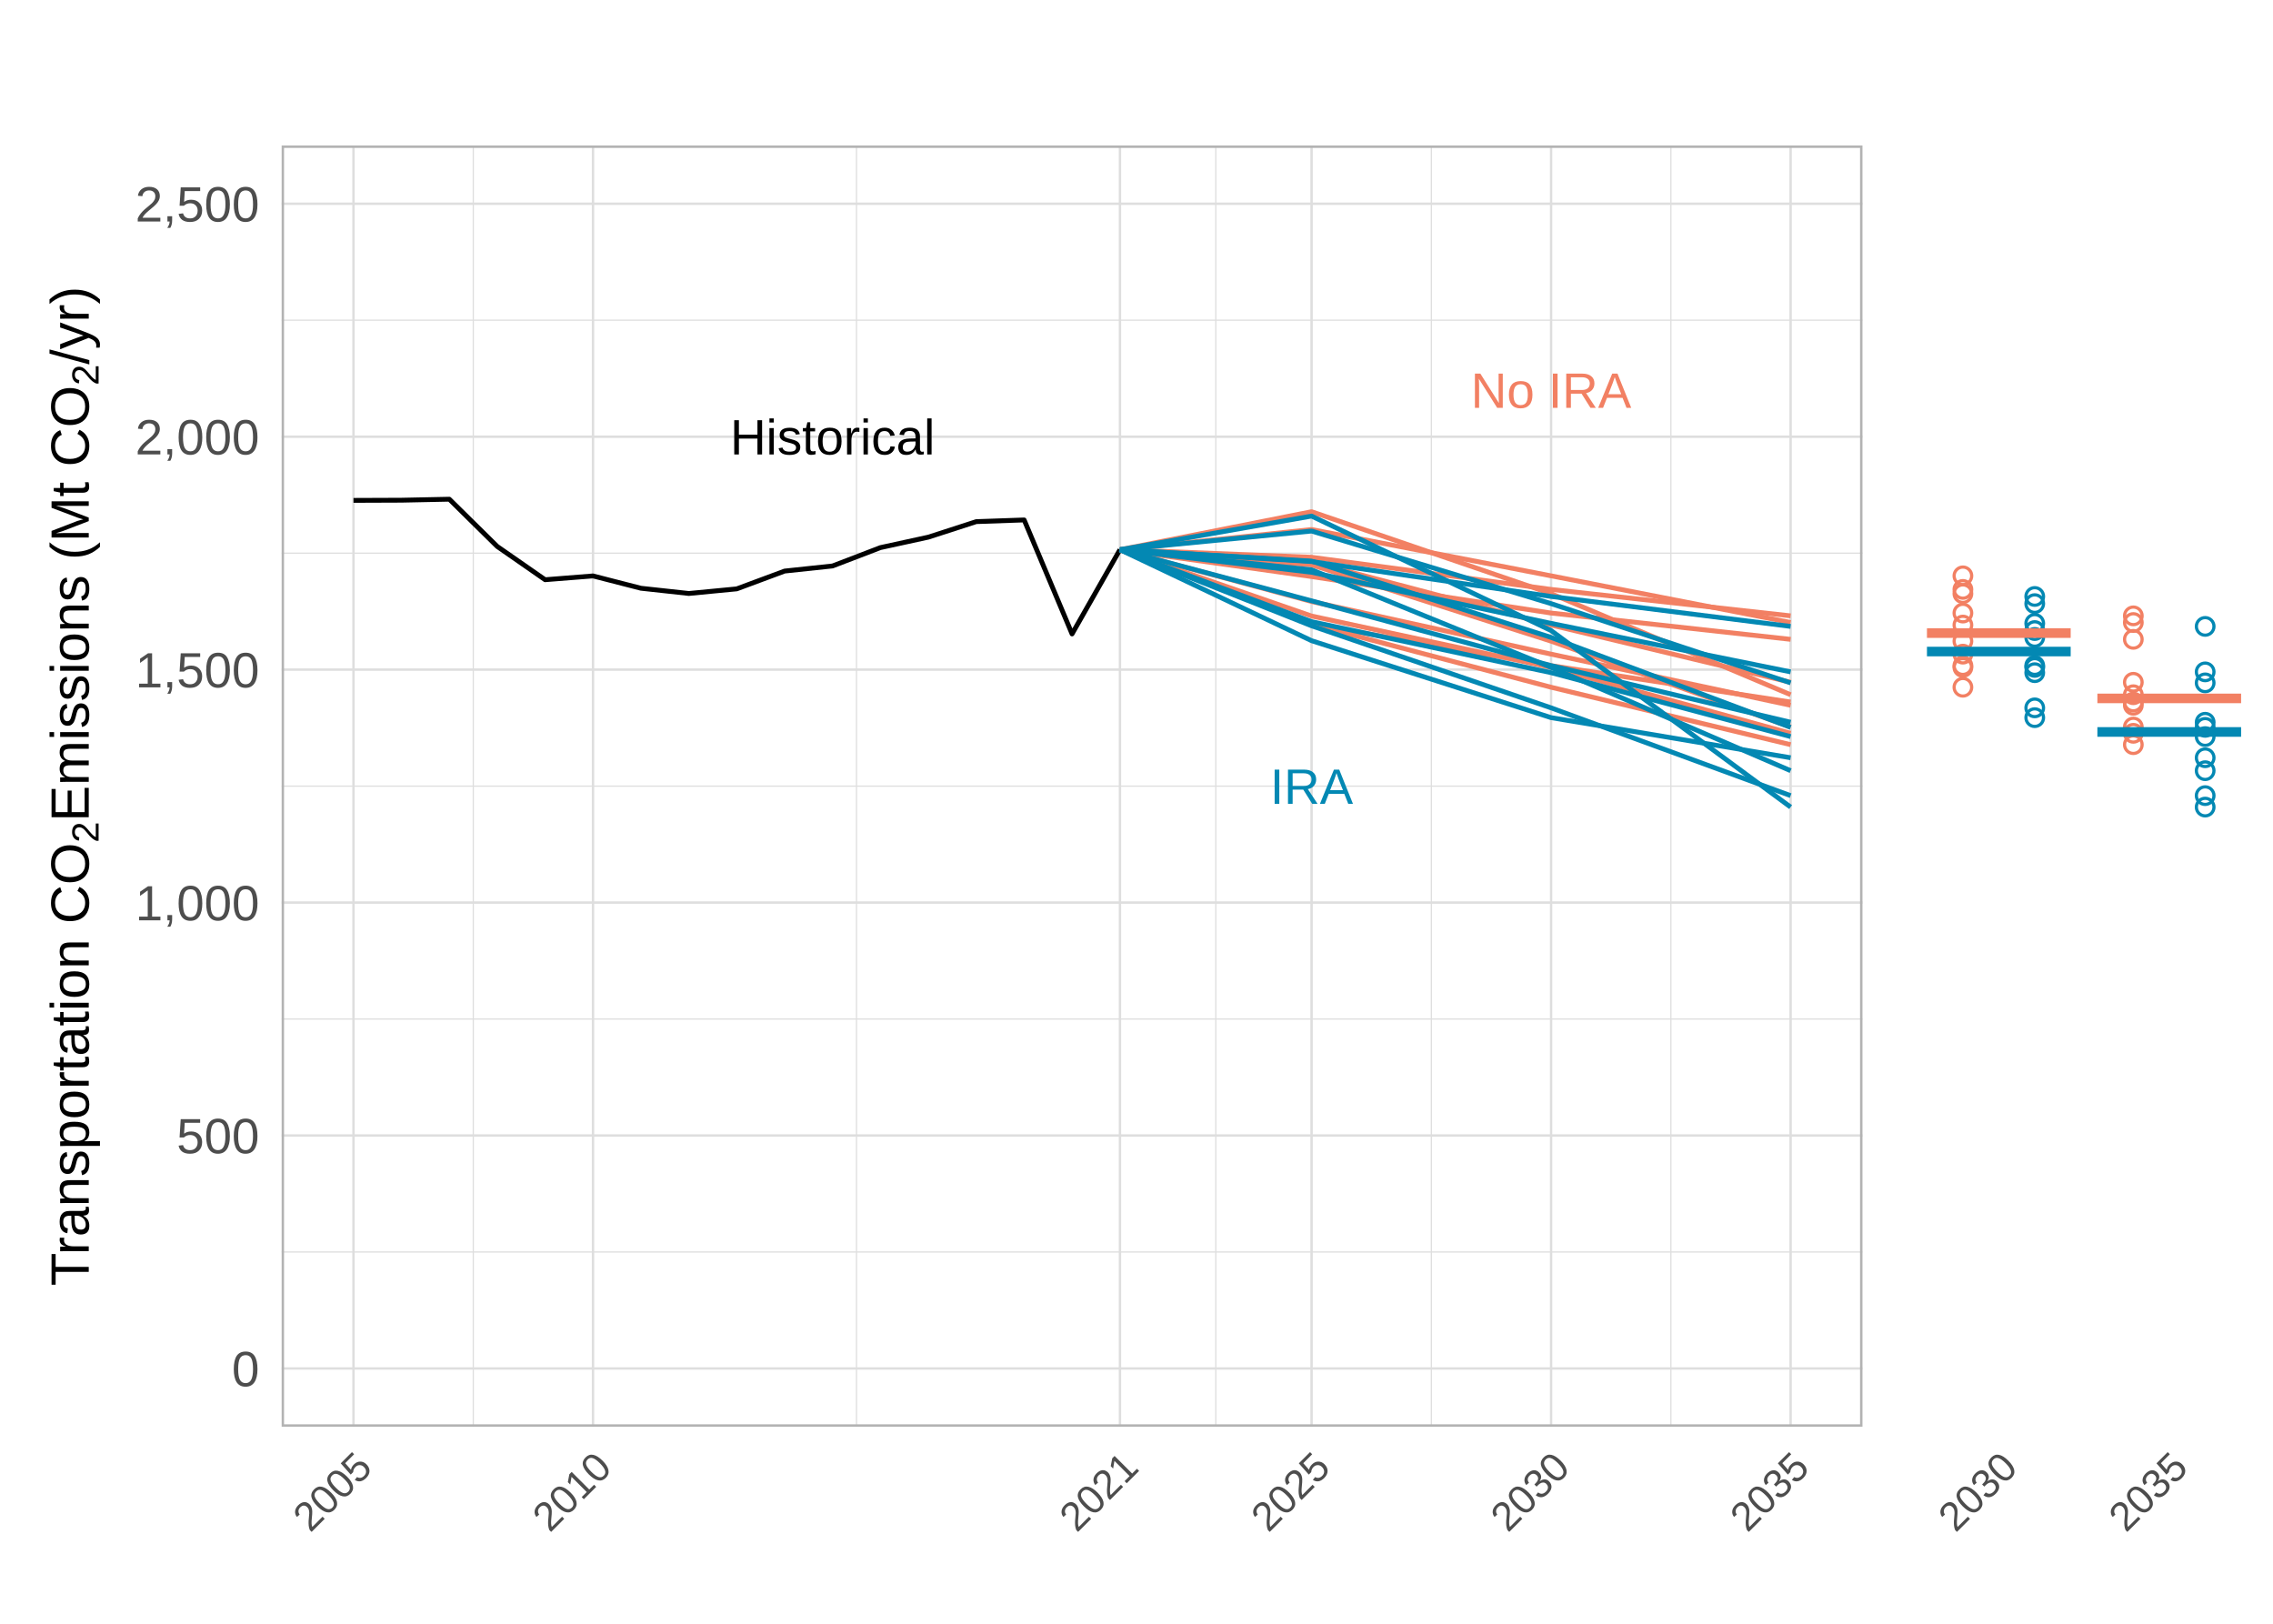
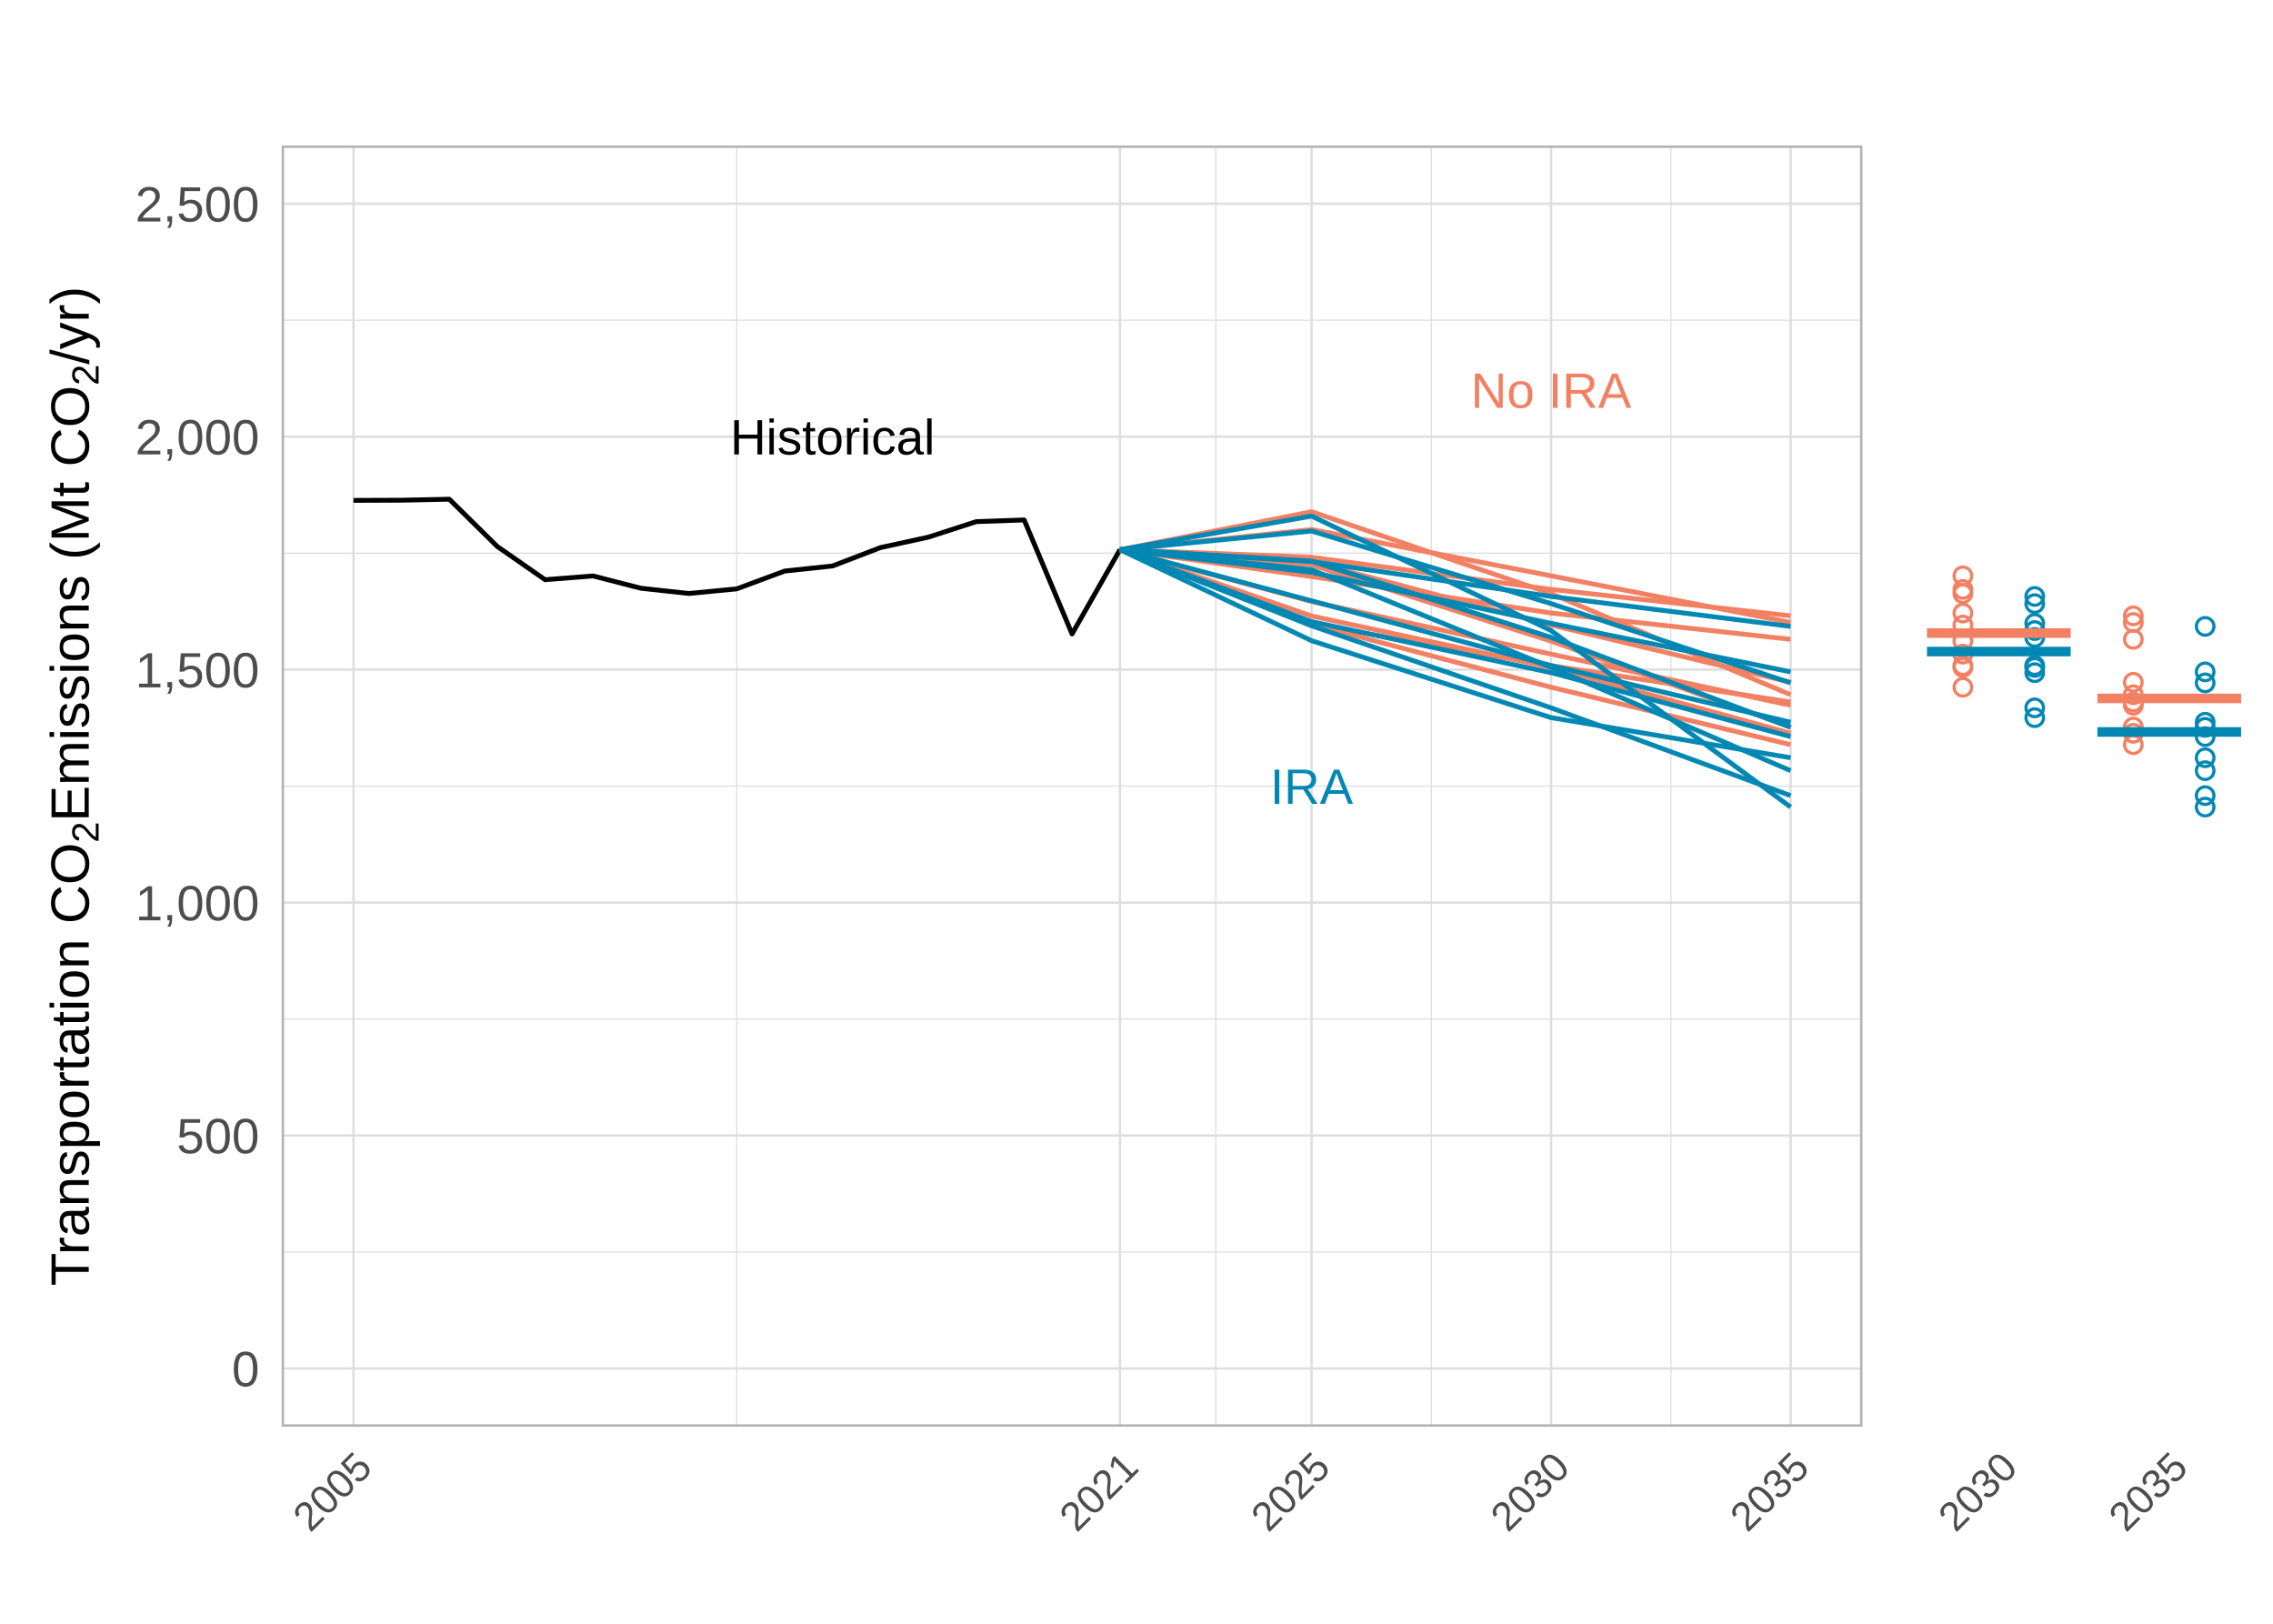
<svg xmlns="http://www.w3.org/2000/svg" class="svglite" width="504.00pt" height="360.00pt" viewBox="0 0 504.00 360.00">
  <defs>
    <style type="text/css">
    .svglite line, .svglite polyline, .svglite polygon, .svglite path, .svglite rect, .svglite circle {
      fill: none;
      stroke: #000000;
      stroke-linecap: round;
      stroke-linejoin: round;
      stroke-miterlimit: 10.00;
    }
    .svglite text {
      white-space: pre;
    }
  </style>
  </defs>
  <rect width="100%" height="100%" style="stroke: none; fill: #FFFFFF;" />
  <defs>
    <clipPath id="cpMC4wMHw1MDQuMDB8MC4wMHwzNjAuMDA=">
      <rect x="0.00" y="0.00" width="504.00" height="360.00" />
    </clipPath>
  </defs>
  <g clip-path="url(#cpMC4wMHw1MDQuMDB8MC4wMHwzNjAuMDA=)">
    <rect x="0.00" y="0.00" width="504.00" height="360.00" style="stroke-width: 1.07; stroke: #FFFFFF; fill: #FFFFFF;" />
  </g>
  <defs>
    <clipPath id="cpNS40OHw0MjIuOTR8NS40OHwzNTQuNTI=">
      <rect x="5.48" y="5.48" width="417.46" height="349.04" />
    </clipPath>
  </defs>
  <g clip-path="url(#cpNS40OHw0MjIuOTR8NS40OHwzNTQuNTI=)">
    <rect x="5.48" y="5.48" width="417.46" height="349.04" style="stroke-width: 1.07; stroke: #FFFFFF; fill: #FFFFFF;" />
  </g>
  <g clip-path="url(#cpMC4wMHw1MDQuMDB8MC4wMHwzNjAuMDA=)">
</g>
  <defs>
    <clipPath id="cpNjIuNDV8NDEyLjk3fDMyLjI2fDMxNi4zMg==">
      <rect x="62.45" y="32.26" width="350.52" height="284.06" />
    </clipPath>
  </defs>
  <g clip-path="url(#cpNjIuNDV8NDEyLjk3fDMyLjI2fDMxNi4zMg==)">
    <rect x="62.45" y="32.26" width="350.52" height="284.06" style="stroke-width: 1.07; stroke: none; fill: #FFFFFF;" />
    <polyline points="62.45,277.58 412.97,277.58 " style="stroke-width: 0.27; stroke: #DEDEDE; stroke-linecap: butt;" />
    <polyline points="62.45,225.93 412.97,225.93 " style="stroke-width: 0.27; stroke: #DEDEDE; stroke-linecap: butt;" />
    <polyline points="62.45,174.29 412.97,174.29 " style="stroke-width: 0.27; stroke: #DEDEDE; stroke-linecap: butt;" />
    <polyline points="62.45,122.64 412.97,122.64 " style="stroke-width: 0.27; stroke: #DEDEDE; stroke-linecap: butt;" />
    <polyline points="62.45,70.99 412.97,70.99 " style="stroke-width: 0.27; stroke: #DEDEDE; stroke-linecap: butt;" />
-     <polyline points="104.94,316.32 104.94,32.26 " style="stroke-width: 0.27; stroke: #DEDEDE; stroke-linecap: butt;" />
-     <polyline points="189.91,316.32 189.91,32.26 " style="stroke-width: 0.27; stroke: #DEDEDE; stroke-linecap: butt;" />
+     <polyline points="163.36,316.32 163.36,32.26 " style="stroke-width: 0.27; stroke: #DEDEDE; stroke-linecap: butt;" />
    <polyline points="269.58,316.32 269.58,32.26 " style="stroke-width: 0.27; stroke: #DEDEDE; stroke-linecap: butt;" />
    <polyline points="317.38,316.32 317.38,32.26 " style="stroke-width: 0.27; stroke: #DEDEDE; stroke-linecap: butt;" />
    <polyline points="370.49,316.32 370.49,32.26 " style="stroke-width: 0.27; stroke: #DEDEDE; stroke-linecap: butt;" />
    <polyline points="62.45,303.40 412.97,303.40 " style="stroke-width: 0.53; stroke: #DEDEDE; stroke-linecap: butt;" />
    <polyline points="62.45,251.76 412.97,251.76 " style="stroke-width: 0.53; stroke: #DEDEDE; stroke-linecap: butt;" />
    <polyline points="62.45,200.11 412.97,200.11 " style="stroke-width: 0.53; stroke: #DEDEDE; stroke-linecap: butt;" />
    <polyline points="62.45,148.46 412.97,148.46 " style="stroke-width: 0.53; stroke: #DEDEDE; stroke-linecap: butt;" />
    <polyline points="62.45,96.82 412.97,96.82 " style="stroke-width: 0.53; stroke: #DEDEDE; stroke-linecap: butt;" />
    <polyline points="62.45,45.17 412.97,45.17 " style="stroke-width: 0.53; stroke: #DEDEDE; stroke-linecap: butt;" />
    <polyline points="78.38,316.32 78.38,32.26 " style="stroke-width: 0.53; stroke: #DEDEDE; stroke-linecap: butt;" />
-     <polyline points="131.49,316.32 131.49,32.26 " style="stroke-width: 0.53; stroke: #DEDEDE; stroke-linecap: butt;" />
    <polyline points="248.33,316.32 248.33,32.26 " style="stroke-width: 0.53; stroke: #DEDEDE; stroke-linecap: butt;" />
    <polyline points="290.82,316.32 290.82,32.26 " style="stroke-width: 0.53; stroke: #DEDEDE; stroke-linecap: butt;" />
    <polyline points="343.93,316.32 343.93,32.26 " style="stroke-width: 0.53; stroke: #DEDEDE; stroke-linecap: butt;" />
    <polyline points="397.04,316.32 397.04,32.26 " style="stroke-width: 0.53; stroke: #DEDEDE; stroke-linecap: butt;" />
    <polyline points="78.38,110.94 89.00,110.90 99.63,110.68 110.25,121.15 120.87,128.53 131.49,127.69 142.11,130.42 152.74,131.58 163.36,130.56 173.98,126.61 184.60,125.48 195.22,121.41 205.85,119.09 216.47,115.65 227.09,115.28 237.71,140.55 248.33,121.87 " style="stroke-width: 1.07; stroke-linecap: butt;" />
    <polyline points="248.33,121.87 290.82,127.83 343.93,135.92 397.04,141.75 " style="stroke-width: 1.07; stroke: #F28063; stroke-linecap: butt;" />
    <polyline points="248.33,121.87 290.82,138.42 343.93,152.37 397.04,165.10 " style="stroke-width: 1.07; stroke: #F28063; stroke-linecap: butt;" />
    <polyline points="248.33,121.87 290.82,136.58 343.93,147.98 397.04,162.58 " style="stroke-width: 1.07; stroke: #F28063; stroke-linecap: butt;" />
    <polyline points="248.33,121.87 290.82,125.24 343.93,142.15 397.04,161.19 " style="stroke-width: 1.07; stroke: #F28063; stroke-linecap: butt;" />
    <polyline points="248.33,121.87 290.82,138.32 343.93,147.58 397.04,155.65 " style="stroke-width: 1.07; stroke: #F28063; stroke-linecap: butt;" />
    <polyline points="248.33,121.87 290.82,133.36 343.93,145.03 397.04,156.37 " style="stroke-width: 1.07; stroke: #F28063; stroke-linecap: butt;" />
    <polyline points="248.33,121.87 290.82,117.40 343.93,127.67 397.04,138.02 " style="stroke-width: 1.07; stroke: #F28063; stroke-linecap: butt;" />
    <polyline points="248.33,121.87 290.82,124.57 343.93,138.58 397.04,151.27 " style="stroke-width: 1.07; stroke: #F28063; stroke-linecap: butt;" />
    <polyline points="248.33,121.87 290.82,113.45 343.93,131.62 397.04,154.03 " style="stroke-width: 1.07; stroke: #F28063; stroke-linecap: butt;" />
    <polyline points="248.33,121.87 290.82,123.55 343.93,130.68 397.04,136.54 " style="stroke-width: 1.07; stroke: #F28063; stroke-linecap: butt;" />
    <polyline points="248.33,121.87 290.82,126.88 343.93,138.21 397.04,148.96 " style="stroke-width: 1.07; stroke: #0388B3; stroke-linecap: butt;" />
    <polyline points="248.33,121.87 290.82,138.75 343.93,156.94 397.04,176.40 " style="stroke-width: 1.07; stroke: #0388B3; stroke-linecap: butt;" />
    <polyline points="248.33,121.87 290.82,142.05 343.93,159.11 397.04,168.00 " style="stroke-width: 1.07; stroke: #0388B3; stroke-linecap: butt;" />
    <polyline points="248.33,121.87 290.82,126.33 343.93,147.97 397.04,170.87 " style="stroke-width: 1.07; stroke: #0388B3; stroke-linecap: butt;" />
    <polyline points="248.33,121.87 290.82,137.83 343.93,149.14 397.04,163.31 " style="stroke-width: 1.07; stroke: #0388B3; stroke-linecap: butt;" />
    <polyline points="248.33,121.87 290.82,133.21 343.93,147.57 397.04,160.13 " style="stroke-width: 1.07; stroke: #0388B3; stroke-linecap: butt;" />
    <polyline points="248.33,121.87 290.82,117.74 343.93,133.83 397.04,151.40 " style="stroke-width: 1.07; stroke: #0388B3; stroke-linecap: butt;" />
    <polyline points="248.33,121.87 290.82,124.41 343.93,141.32 397.04,161.26 " style="stroke-width: 1.07; stroke: #0388B3; stroke-linecap: butt;" />
    <polyline points="248.33,121.87 290.82,114.42 343.93,139.80 397.04,178.94 " style="stroke-width: 1.07; stroke: #0388B3; stroke-linecap: butt;" />
    <polyline points="248.33,121.87 290.82,124.50 343.93,132.24 397.04,138.88 " style="stroke-width: 1.07; stroke: #0388B3; stroke-linecap: butt;" />
    <text x="184.60" y="100.76" text-anchor="middle" style="font-size: 11.04px; font-family: &quot;Arial&quot;;" textLength="45.35px" lengthAdjust="spacingAndGlyphs">Historical</text>
    <text x="343.93" y="90.43" text-anchor="middle" style="font-size: 11.04px;fill: #F28063; font-family: &quot;Arial&quot;;" textLength="35.55px" lengthAdjust="spacingAndGlyphs">No IRA</text>
    <text x="290.82" y="178.23" text-anchor="middle" style="font-size: 11.04px;fill: #0388B3; font-family: &quot;Arial&quot;;" textLength="18.39px" lengthAdjust="spacingAndGlyphs">IRA</text>
    <rect x="62.45" y="32.26" width="350.52" height="284.06" style="stroke-width: 1.07; stroke: #B3B3B3;" />
  </g>
  <g clip-path="url(#cpMC4wMHw1MDQuMDB8MC4wMHwzNjAuMDA=)">
    <text x="57.52" y="307.34" text-anchor="end" style="font-size: 11.00px;fill: #4D4D4D; font-family: &quot;Arial&quot;;" textLength="6.12px" lengthAdjust="spacingAndGlyphs">0</text>
    <text x="57.52" y="255.69" text-anchor="end" style="font-size: 11.00px;fill: #4D4D4D; font-family: &quot;Arial&quot;;" textLength="18.36px" lengthAdjust="spacingAndGlyphs">500</text>
    <text x="57.52" y="204.05" text-anchor="end" style="font-size: 11.00px;fill: #4D4D4D; font-family: &quot;Arial&quot;;" textLength="27.54px" lengthAdjust="spacingAndGlyphs">1,000</text>
    <text x="57.52" y="152.40" text-anchor="end" style="font-size: 11.00px;fill: #4D4D4D; font-family: &quot;Arial&quot;;" textLength="27.54px" lengthAdjust="spacingAndGlyphs">1,500</text>
    <text x="57.52" y="100.75" text-anchor="end" style="font-size: 11.00px;fill: #4D4D4D; font-family: &quot;Arial&quot;;" textLength="27.54px" lengthAdjust="spacingAndGlyphs">2,000</text>
    <text x="57.52" y="49.11" text-anchor="end" style="font-size: 11.00px;fill: #4D4D4D; font-family: &quot;Arial&quot;;" textLength="27.54px" lengthAdjust="spacingAndGlyphs">2,500</text>
    <text transform="translate(82.94,325.80) rotate(-45)" text-anchor="end" style="font-size: 9.00px;fill: #4D4D4D; font-family: &quot;Arial&quot;;" textLength="20.02px" lengthAdjust="spacingAndGlyphs">2005</text>
-     <text transform="translate(136.05,325.80) rotate(-45)" text-anchor="end" style="font-size: 9.00px;fill: #4D4D4D; font-family: &quot;Arial&quot;;" textLength="20.02px" lengthAdjust="spacingAndGlyphs">2010</text>
    <text transform="translate(252.89,325.80) rotate(-45)" text-anchor="end" style="font-size: 9.00px;fill: #4D4D4D; font-family: &quot;Arial&quot;;" textLength="20.02px" lengthAdjust="spacingAndGlyphs">2021</text>
    <text transform="translate(295.38,325.80) rotate(-45)" text-anchor="end" style="font-size: 9.00px;fill: #4D4D4D; font-family: &quot;Arial&quot;;" textLength="20.02px" lengthAdjust="spacingAndGlyphs">2025</text>
    <text transform="translate(348.49,325.80) rotate(-45)" text-anchor="end" style="font-size: 9.00px;fill: #4D4D4D; font-family: &quot;Arial&quot;;" textLength="20.02px" lengthAdjust="spacingAndGlyphs">2030</text>
    <text transform="translate(401.60,325.80) rotate(-45)" text-anchor="end" style="font-size: 9.00px;fill: #4D4D4D; font-family: &quot;Arial&quot;;" textLength="20.02px" lengthAdjust="spacingAndGlyphs">2035</text>
    <text transform="translate(19.68,285.10) rotate(-90)" style="font-size: 12.00px; font-family: &quot;Arial&quot;;" textLength="88.93px" lengthAdjust="spacingAndGlyphs">Transportation C</text>
    <text transform="translate(19.68,196.17) rotate(-90)" style="font-size: 12.00px; font-family: &quot;Arial&quot;;" textLength="9.34px" lengthAdjust="spacingAndGlyphs">O</text>
    <text transform="translate(21.86,186.83) rotate(-90)" style="font-size: 8.40px; font-family: &quot;Arial&quot;;" textLength="4.67px" lengthAdjust="spacingAndGlyphs">2</text>
    <text transform="translate(19.68,182.17) rotate(-90)" style="font-size: 12.00px; font-family: &quot;Arial&quot;;" textLength="87.36px" lengthAdjust="spacingAndGlyphs">Emissions (Mt C</text>
    <text transform="translate(19.68,94.80) rotate(-90)" style="font-size: 12.00px; font-family: &quot;Arial&quot;;" textLength="9.34px" lengthAdjust="spacingAndGlyphs">O</text>
    <text transform="translate(21.86,85.46) rotate(-90)" style="font-size: 8.40px; font-family: &quot;Arial&quot;;" textLength="4.67px" lengthAdjust="spacingAndGlyphs">2</text>
    <text transform="translate(19.68,80.80) rotate(-90)" style="font-size: 12.00px; font-family: &quot;Arial&quot;;" textLength="17.33px" lengthAdjust="spacingAndGlyphs">/yr)</text>
  </g>
  <defs>
    <clipPath id="cpNDIyLjk0fDQ2MC43M3w1LjQ4fDM1NC41Mg==">
      <rect x="422.94" y="5.48" width="37.79" height="349.04" />
    </clipPath>
  </defs>
  <g clip-path="url(#cpNDIyLjk0fDQ2MC43M3w1LjQ4fDM1NC41Mg==)">
    <rect x="422.94" y="5.48" width="37.79" height="349.04" style="stroke-width: 1.07; stroke: #FFFFFF; fill: #FFFFFF;" />
  </g>
  <g clip-path="url(#cpMC4wMHw1MDQuMDB8MC4wMHwzNjAuMDA=)">
</g>
  <defs>
    <clipPath id="cpNDI1LjY4fDQ2MC43M3wzMi4yNnwzMTYuMzI=">
      <rect x="425.68" y="32.26" width="35.05" height="284.06" />
    </clipPath>
  </defs>
  <g clip-path="url(#cpNDI1LjY4fDQ2MC43M3wzMi4yNnwzMTYuMzI=)">
    <rect x="425.68" y="32.26" width="35.05" height="284.06" style="stroke-width: 1.07; stroke: none; fill: #FFFFFF;" />
    <circle cx="451.17" cy="156.94" r="1.95" style="stroke-width: 0.71; stroke: #0388B3;" />
    <circle cx="435.24" cy="152.37" r="1.95" style="stroke-width: 0.71; stroke: #F28063;" />
    <circle cx="451.17" cy="159.11" r="1.95" style="stroke-width: 0.71; stroke: #0388B3;" />
    <circle cx="435.24" cy="147.98" r="1.95" style="stroke-width: 0.71; stroke: #F28063;" />
    <circle cx="451.17" cy="147.97" r="1.95" style="stroke-width: 0.71; stroke: #0388B3;" />
    <circle cx="435.24" cy="142.15" r="1.95" style="stroke-width: 0.71; stroke: #F28063;" />
    <circle cx="451.17" cy="149.14" r="1.95" style="stroke-width: 0.71; stroke: #0388B3;" />
    <circle cx="435.24" cy="147.58" r="1.95" style="stroke-width: 0.71; stroke: #F28063;" />
    <circle cx="451.17" cy="132.24" r="1.95" style="stroke-width: 0.71; stroke: #0388B3;" />
    <circle cx="435.24" cy="130.68" r="1.95" style="stroke-width: 0.71; stroke: #F28063;" />
    <circle cx="451.17" cy="133.83" r="1.95" style="stroke-width: 0.71; stroke: #0388B3;" />
    <circle cx="435.24" cy="127.67" r="1.95" style="stroke-width: 0.71; stroke: #F28063;" />
    <circle cx="451.17" cy="147.57" r="1.95" style="stroke-width: 0.71; stroke: #0388B3;" />
    <circle cx="435.24" cy="145.03" r="1.95" style="stroke-width: 0.71; stroke: #F28063;" />
    <circle cx="451.17" cy="141.32" r="1.95" style="stroke-width: 0.71; stroke: #0388B3;" />
    <circle cx="435.24" cy="138.58" r="1.95" style="stroke-width: 0.71; stroke: #F28063;" />
    <circle cx="451.17" cy="139.80" r="1.95" style="stroke-width: 0.71; stroke: #0388B3;" />
    <circle cx="435.24" cy="131.62" r="1.95" style="stroke-width: 0.71; stroke: #F28063;" />
    <circle cx="451.17" cy="138.21" r="1.95" style="stroke-width: 0.71; stroke: #0388B3;" />
    <circle cx="435.24" cy="135.92" r="1.95" style="stroke-width: 0.71; stroke: #F28063;" />
    <line x1="427.27" y1="140.36" x2="459.14" y2="140.36" style="stroke-width: 2.13; stroke: #F28063; stroke-linecap: butt;" />
    <line x1="427.27" y1="144.45" x2="459.14" y2="144.45" style="stroke-width: 2.13; stroke: #0388B3; stroke-linecap: butt;" />
  </g>
  <g clip-path="url(#cpMC4wMHw1MDQuMDB8MC4wMHwzNjAuMDA=)">
    <text transform="translate(447.76,325.80) rotate(-45)" text-anchor="end" style="font-size: 9.00px;fill: #4D4D4D; font-family: &quot;Arial&quot;;" textLength="20.02px" lengthAdjust="spacingAndGlyphs">2030</text>
  </g>
  <defs>
    <clipPath id="cpNDYwLjczfDQ5OC41Mnw1LjQ4fDM1NC41Mg==">
      <rect x="460.73" y="5.48" width="37.79" height="349.04" />
    </clipPath>
  </defs>
  <g clip-path="url(#cpNDYwLjczfDQ5OC41Mnw1LjQ4fDM1NC41Mg==)">
    <rect x="460.73" y="5.48" width="37.79" height="349.04" style="stroke-width: 1.07; stroke: #FFFFFF; fill: #FFFFFF;" />
  </g>
  <g clip-path="url(#cpMC4wMHw1MDQuMDB8MC4wMHwzNjAuMDA=)">
</g>
  <defs>
    <clipPath id="cpNDYzLjQ3fDQ5OC41MnwzMi4yNnwzMTYuMzI=">
      <rect x="463.47" y="32.26" width="35.05" height="284.06" />
    </clipPath>
  </defs>
  <g clip-path="url(#cpNDYzLjQ3fDQ5OC41MnwzMi4yNnwzMTYuMzI=)">
    <rect x="463.47" y="32.26" width="35.05" height="284.06" style="stroke-width: 1.07; stroke: none; fill: #FFFFFF;" />
    <circle cx="488.96" cy="176.40" r="1.95" style="stroke-width: 0.71; stroke: #0388B3;" />
    <circle cx="473.03" cy="165.10" r="1.95" style="stroke-width: 0.71; stroke: #F28063;" />
    <circle cx="488.96" cy="168.00" r="1.95" style="stroke-width: 0.71; stroke: #0388B3;" />
    <circle cx="473.03" cy="162.58" r="1.95" style="stroke-width: 0.71; stroke: #F28063;" />
    <circle cx="488.96" cy="170.87" r="1.95" style="stroke-width: 0.71; stroke: #0388B3;" />
    <circle cx="473.03" cy="161.19" r="1.95" style="stroke-width: 0.71; stroke: #F28063;" />
    <circle cx="488.96" cy="163.31" r="1.95" style="stroke-width: 0.71; stroke: #0388B3;" />
    <circle cx="473.03" cy="155.65" r="1.95" style="stroke-width: 0.71; stroke: #F28063;" />
    <circle cx="488.96" cy="138.88" r="1.95" style="stroke-width: 0.71; stroke: #0388B3;" />
    <circle cx="473.03" cy="136.54" r="1.95" style="stroke-width: 0.71; stroke: #F28063;" />
    <circle cx="488.96" cy="151.40" r="1.95" style="stroke-width: 0.71; stroke: #0388B3;" />
    <circle cx="473.03" cy="138.02" r="1.95" style="stroke-width: 0.71; stroke: #F28063;" />
    <circle cx="488.96" cy="160.13" r="1.95" style="stroke-width: 0.71; stroke: #0388B3;" />
    <circle cx="473.03" cy="156.37" r="1.95" style="stroke-width: 0.71; stroke: #F28063;" />
    <circle cx="488.96" cy="161.26" r="1.95" style="stroke-width: 0.71; stroke: #0388B3;" />
    <circle cx="473.03" cy="151.27" r="1.95" style="stroke-width: 0.71; stroke: #F28063;" />
    <circle cx="488.96" cy="178.94" r="1.95" style="stroke-width: 0.71; stroke: #0388B3;" />
    <circle cx="473.03" cy="154.03" r="1.95" style="stroke-width: 0.71; stroke: #F28063;" />
    <circle cx="488.96" cy="148.96" r="1.95" style="stroke-width: 0.71; stroke: #0388B3;" />
    <circle cx="473.03" cy="141.75" r="1.95" style="stroke-width: 0.71; stroke: #F28063;" />
    <line x1="465.06" y1="154.84" x2="496.93" y2="154.84" style="stroke-width: 2.13; stroke: #F28063; stroke-linecap: butt;" />
    <line x1="465.06" y1="162.28" x2="496.93" y2="162.28" style="stroke-width: 2.13; stroke: #0388B3; stroke-linecap: butt;" />
  </g>
  <g clip-path="url(#cpMC4wMHw1MDQuMDB8MC4wMHwzNjAuMDA=)">
    <text transform="translate(485.55,325.80) rotate(-45)" text-anchor="end" style="font-size: 9.00px;fill: #4D4D4D; font-family: &quot;Arial&quot;;" textLength="20.02px" lengthAdjust="spacingAndGlyphs">2035</text>
  </g>
</svg>
